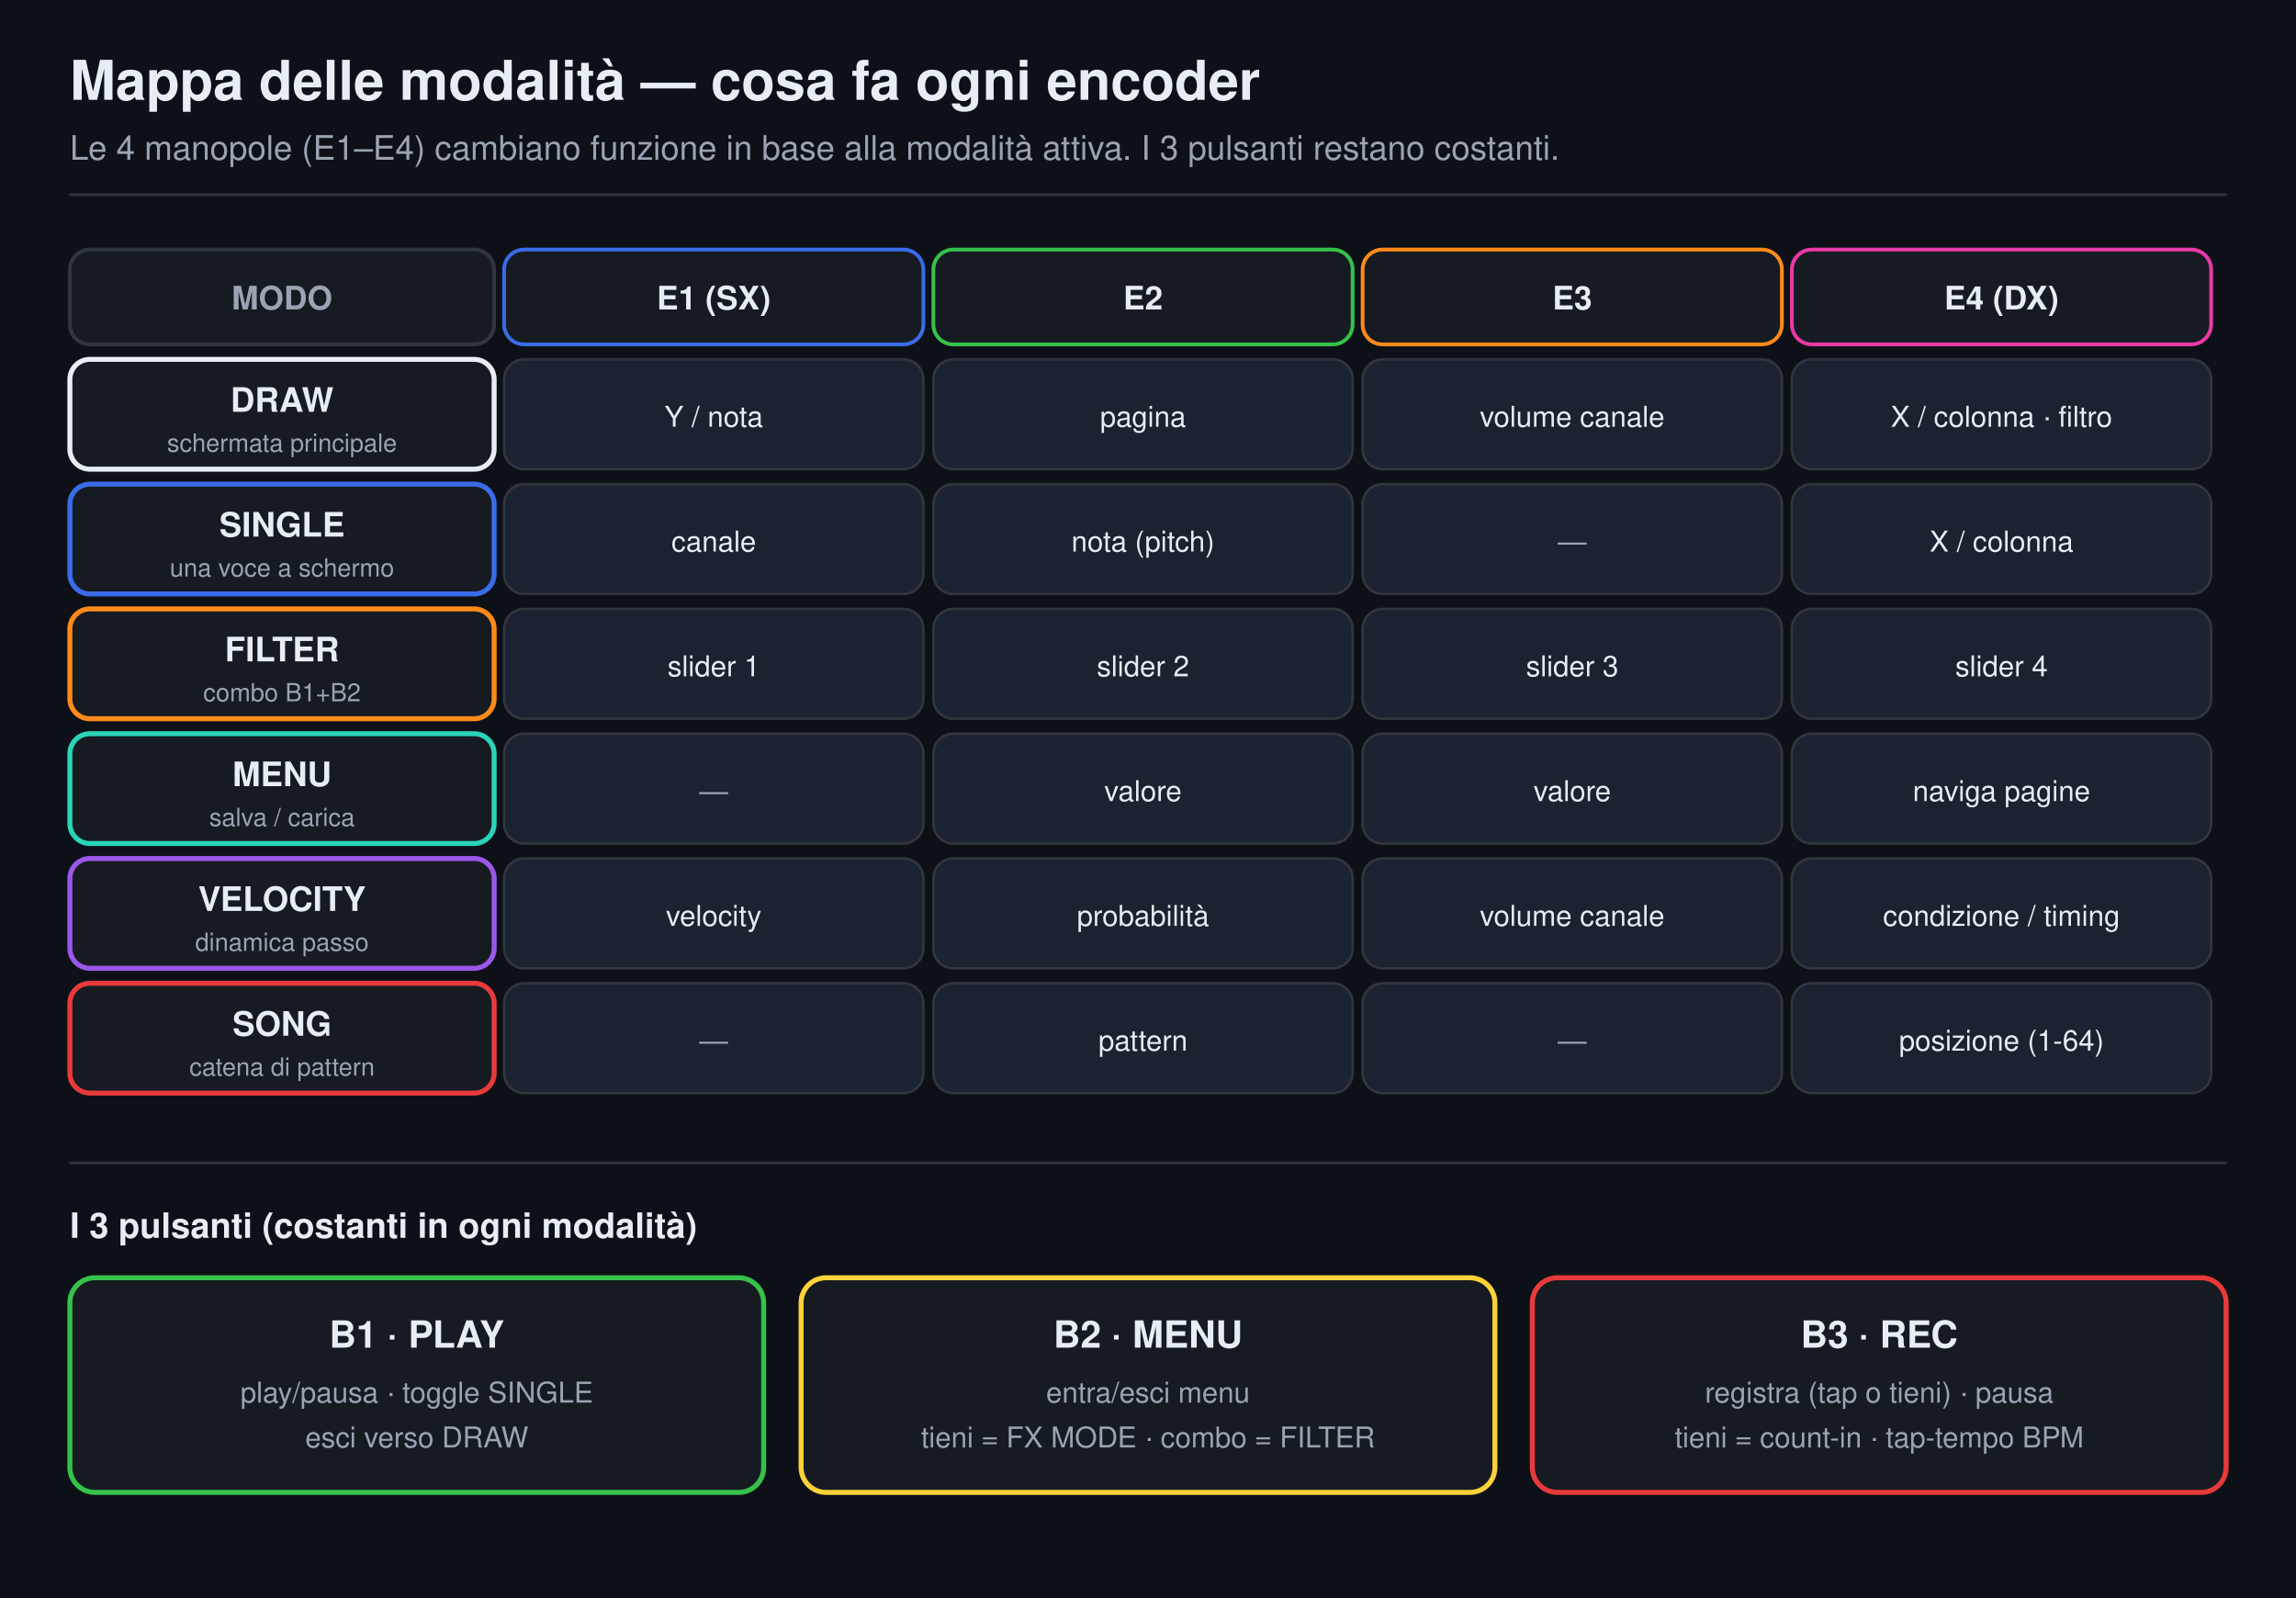
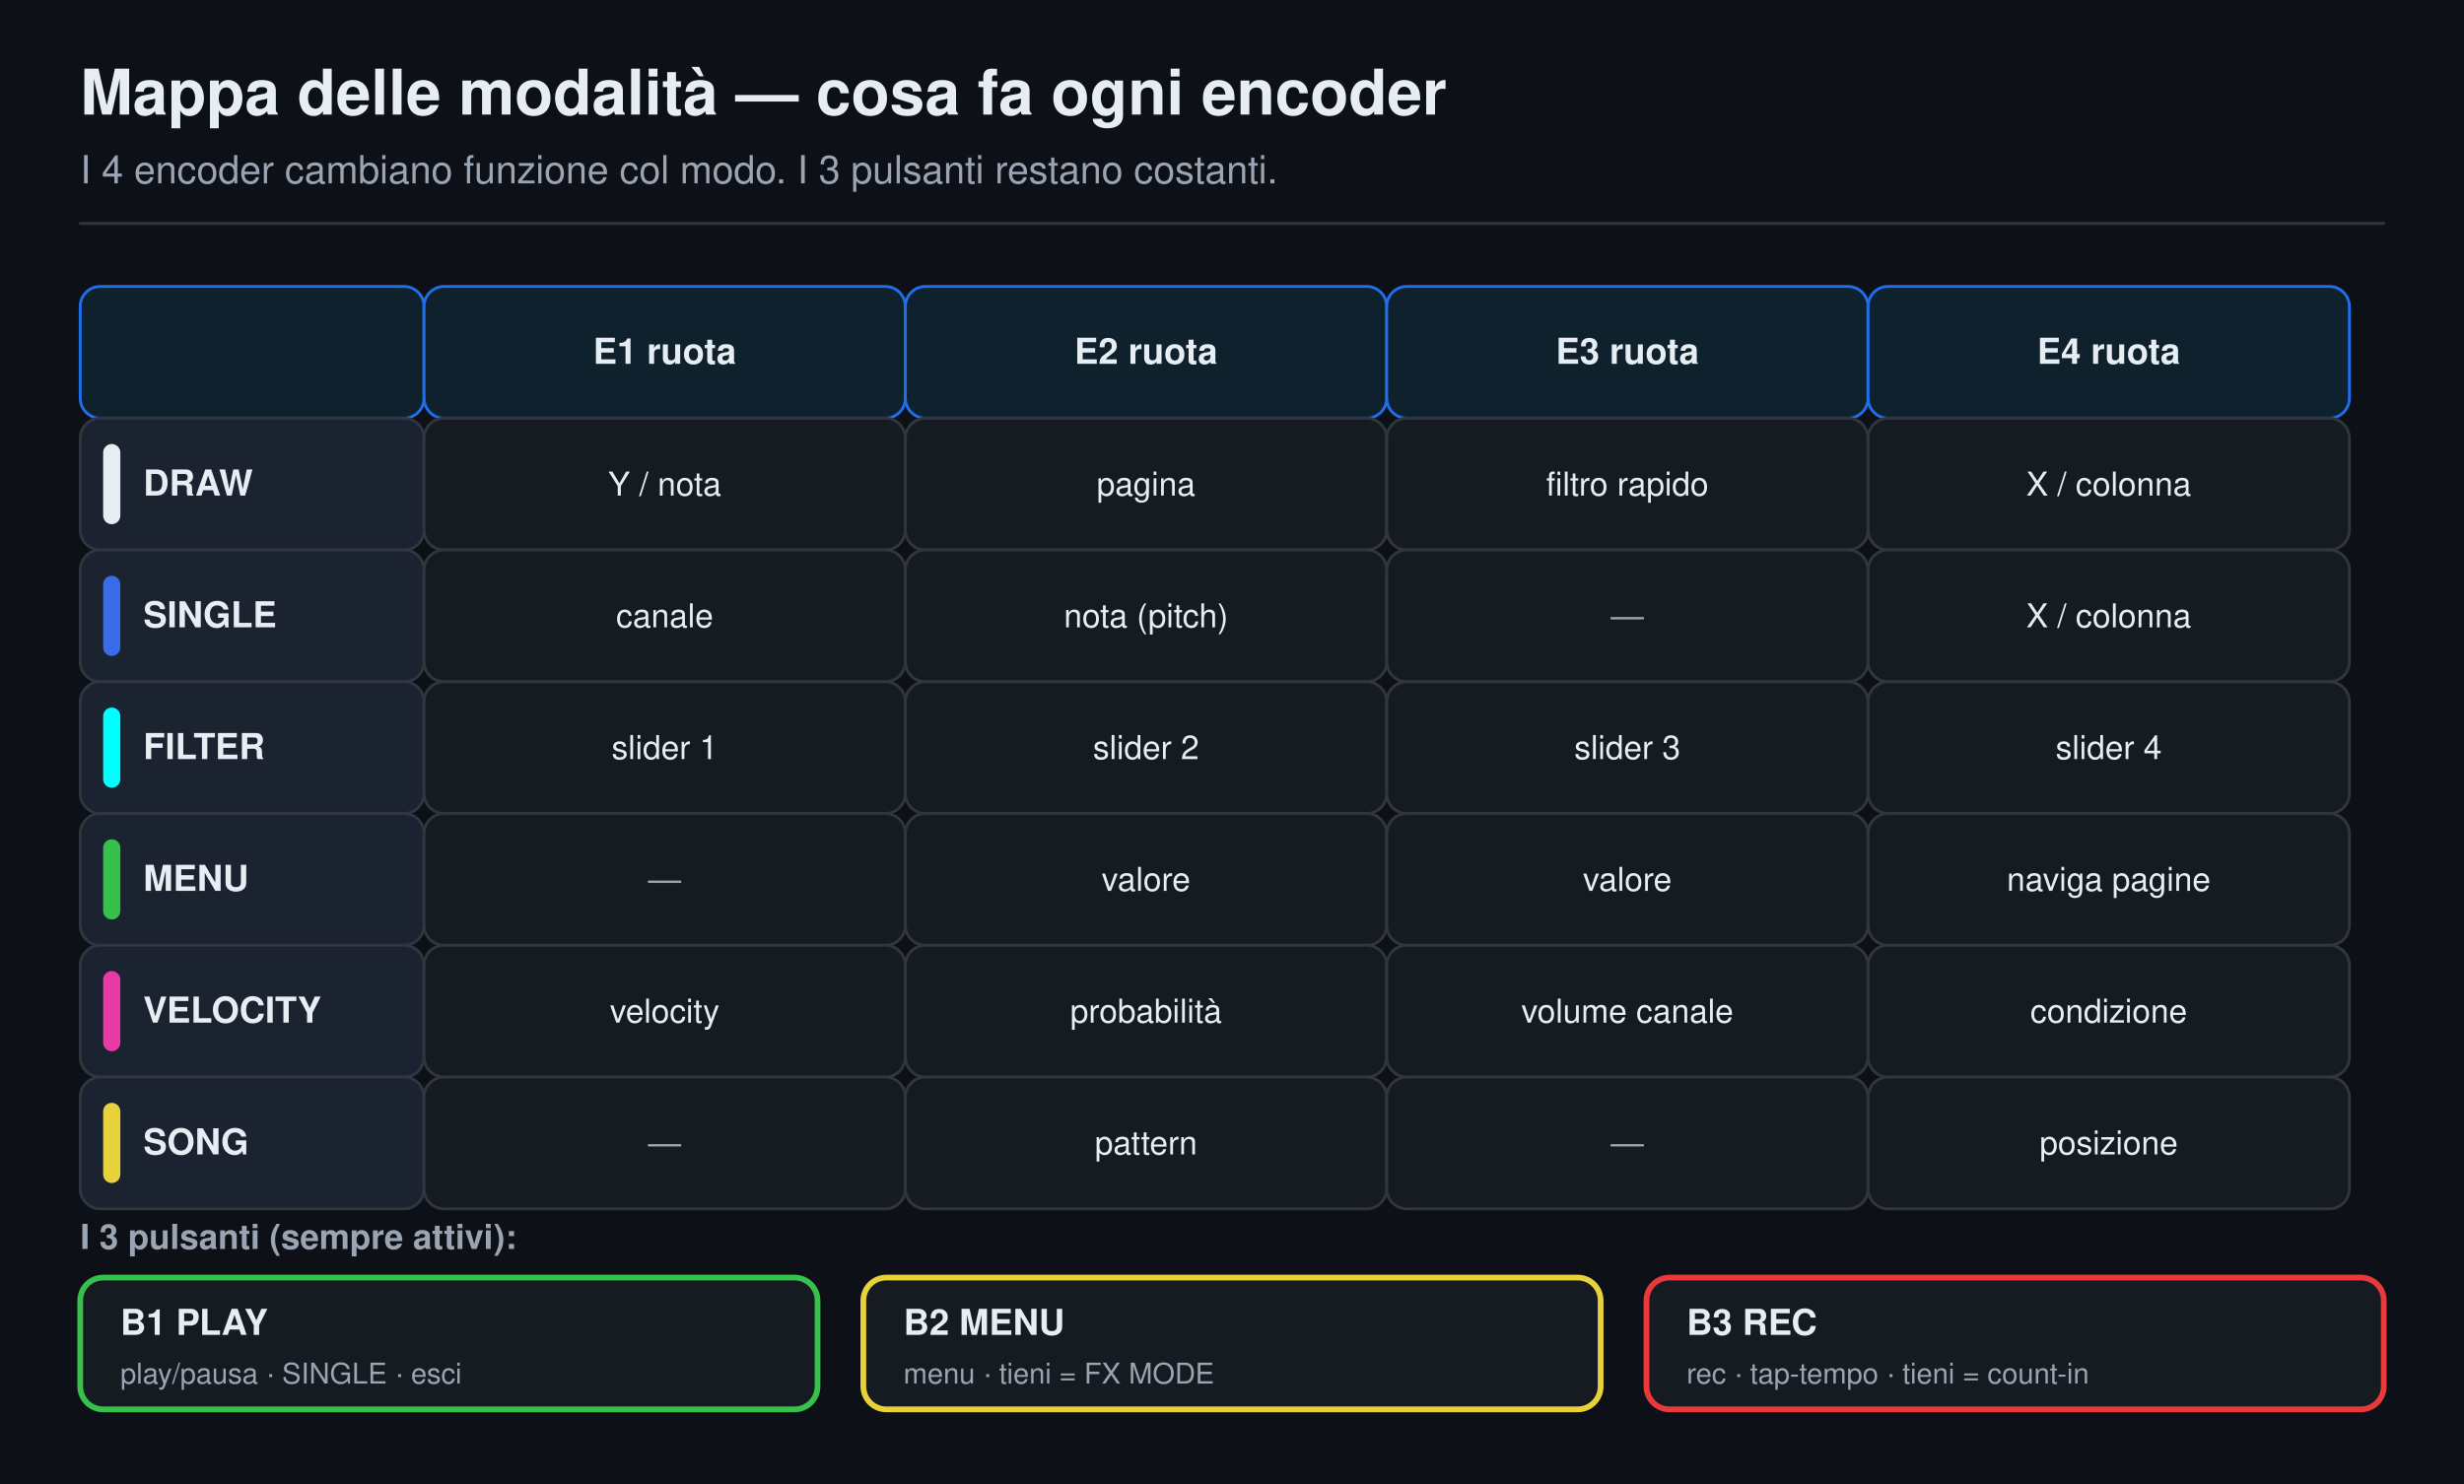
- <svg xmlns="http://www.w3.org/2000/svg" viewBox="0 0 920 640" width="920" height="640" role="img">
-   <rect x="0" y="0" width="920" height="999" rx="0" ry="0" fill="#0d1117" />
+ <svg xmlns="http://www.w3.org/2000/svg" viewBox="0 0 860 518" width="860" height="518" role="img">
+   <rect x="0" y="0" width="860" height="999" rx="0" ry="0" fill="#0d1117" />
  <text x="28" y="40" font-family="'Segoe UI',Helvetica,Arial,sans-serif" font-size="22" fill="#e6edf3" text-anchor="start" font-weight="700">Mappa delle modalità — cosa fa ogni encoder</text>
-   <text x="28" y="64" font-family="'Segoe UI',Helvetica,Arial,sans-serif" font-size="13.5" fill="#9aa4b2" text-anchor="start" font-weight="400">Le 4 manopole (E1–E4) cambiano funzione in base alla modalità attiva. I 3 pulsanti restano costanti.</text>
-   <line x1="28" y1="78" x2="892" y2="78" stroke="#30363d" stroke-width="1" stroke-linecap="round" />
-   <rect x="28" y="100" width="170" height="38" rx="8" ry="8" fill="#161b22" stroke="#30363d" stroke-width="1.5" />
-   <text x="113" y="124" font-family="'Segoe UI',Helvetica,Arial,sans-serif" font-size="13" fill="#9aa4b2" text-anchor="middle" font-weight="700">MODO</text>
-   <rect x="202" y="100" width="168" height="38" rx="8" ry="8" fill="#161b22" stroke="#3A6BE8" stroke-width="1.5" />
-   <text x="286" y="124" font-family="'Segoe UI',Helvetica,Arial,sans-serif" font-size="13" fill="#e6edf3" text-anchor="middle" font-weight="700">E1 (SX)</text>
-   <rect x="374" y="100" width="168" height="38" rx="8" ry="8" fill="#161b22" stroke="#36C24A" stroke-width="1.5" />
-   <text x="458" y="124" font-family="'Segoe UI',Helvetica,Arial,sans-serif" font-size="13" fill="#e6edf3" text-anchor="middle" font-weight="700">E2</text>
-   <rect x="546" y="100" width="168" height="38" rx="8" ry="8" fill="#161b22" stroke="#FF8A1A" stroke-width="1.5" />
-   <text x="630" y="124" font-family="'Segoe UI',Helvetica,Arial,sans-serif" font-size="13" fill="#e6edf3" text-anchor="middle" font-weight="700">E3</text>
-   <rect x="718" y="100" width="168" height="38" rx="8" ry="8" fill="#161b22" stroke="#E83AA6" stroke-width="1.5" />
-   <text x="802" y="124" font-family="'Segoe UI',Helvetica,Arial,sans-serif" font-size="13" fill="#e6edf3" text-anchor="middle" font-weight="700">E4 (DX)</text>
-   <rect x="28" y="144" width="170" height="44" rx="8" ry="8" fill="#161b22" stroke="#e6edf3" stroke-width="2" />
-   <text x="113" y="165" font-family="'Segoe UI',Helvetica,Arial,sans-serif" font-size="13.5" fill="#e6edf3" text-anchor="middle" font-weight="700">DRAW</text>
-   <text x="113" y="181" font-family="'Segoe UI',Helvetica,Arial,sans-serif" font-size="10" fill="#9aa4b2" text-anchor="middle" font-weight="400">schermata principale</text>
-   <rect x="202" y="144" width="168" height="44" rx="8" ry="8" fill="#1b2230" stroke="#30363d" stroke-width="1" />
-   <text x="286" y="171" font-family="'Segoe UI',Helvetica,Arial,sans-serif" font-size="11.5" fill="#e6edf3" text-anchor="middle" font-weight="400">Y / nota</text>
-   <rect x="374" y="144" width="168" height="44" rx="8" ry="8" fill="#1b2230" stroke="#30363d" stroke-width="1" />
-   <text x="458" y="171" font-family="'Segoe UI',Helvetica,Arial,sans-serif" font-size="11.5" fill="#e6edf3" text-anchor="middle" font-weight="400">pagina</text>
-   <rect x="546" y="144" width="168" height="44" rx="8" ry="8" fill="#1b2230" stroke="#30363d" stroke-width="1" />
-   <text x="630" y="171" font-family="'Segoe UI',Helvetica,Arial,sans-serif" font-size="11.5" fill="#e6edf3" text-anchor="middle" font-weight="400">volume canale</text>
-   <rect x="718" y="144" width="168" height="44" rx="8" ry="8" fill="#1b2230" stroke="#30363d" stroke-width="1" />
-   <text x="802" y="171" font-family="'Segoe UI',Helvetica,Arial,sans-serif" font-size="11.5" fill="#e6edf3" text-anchor="middle" font-weight="400">X / colonna · filtro</text>
-   <rect x="28" y="194" width="170" height="44" rx="8" ry="8" fill="#161b22" stroke="#3A6BE8" stroke-width="2" />
-   <text x="113" y="215" font-family="'Segoe UI',Helvetica,Arial,sans-serif" font-size="13.5" fill="#e6edf3" text-anchor="middle" font-weight="700">SINGLE</text>
-   <text x="113" y="231" font-family="'Segoe UI',Helvetica,Arial,sans-serif" font-size="10" fill="#9aa4b2" text-anchor="middle" font-weight="400">una voce a schermo</text>
-   <rect x="202" y="194" width="168" height="44" rx="8" ry="8" fill="#1b2230" stroke="#30363d" stroke-width="1" />
-   <text x="286" y="221" font-family="'Segoe UI',Helvetica,Arial,sans-serif" font-size="11.5" fill="#e6edf3" text-anchor="middle" font-weight="400">canale</text>
-   <rect x="374" y="194" width="168" height="44" rx="8" ry="8" fill="#1b2230" stroke="#30363d" stroke-width="1" />
-   <text x="458" y="221" font-family="'Segoe UI',Helvetica,Arial,sans-serif" font-size="11.5" fill="#e6edf3" text-anchor="middle" font-weight="400">nota (pitch)</text>
-   <rect x="546" y="194" width="168" height="44" rx="8" ry="8" fill="#1b2230" stroke="#30363d" stroke-width="1" />
-   <text x="630" y="221" font-family="'Segoe UI',Helvetica,Arial,sans-serif" font-size="11.5" fill="#9aa4b2" text-anchor="middle" font-weight="400">—</text>
-   <rect x="718" y="194" width="168" height="44" rx="8" ry="8" fill="#1b2230" stroke="#30363d" stroke-width="1" />
-   <text x="802" y="221" font-family="'Segoe UI',Helvetica,Arial,sans-serif" font-size="11.5" fill="#e6edf3" text-anchor="middle" font-weight="400">X / colonna</text>
-   <rect x="28" y="244" width="170" height="44" rx="8" ry="8" fill="#161b22" stroke="#FF8A1A" stroke-width="2" />
-   <text x="113" y="265" font-family="'Segoe UI',Helvetica,Arial,sans-serif" font-size="13.5" fill="#e6edf3" text-anchor="middle" font-weight="700">FILTER</text>
-   <text x="113" y="281" font-family="'Segoe UI',Helvetica,Arial,sans-serif" font-size="10" fill="#9aa4b2" text-anchor="middle" font-weight="400">combo B1+B2</text>
-   <rect x="202" y="244" width="168" height="44" rx="8" ry="8" fill="#1b2230" stroke="#30363d" stroke-width="1" />
-   <text x="286" y="271" font-family="'Segoe UI',Helvetica,Arial,sans-serif" font-size="11.5" fill="#e6edf3" text-anchor="middle" font-weight="400">slider 1</text>
-   <rect x="374" y="244" width="168" height="44" rx="8" ry="8" fill="#1b2230" stroke="#30363d" stroke-width="1" />
-   <text x="458" y="271" font-family="'Segoe UI',Helvetica,Arial,sans-serif" font-size="11.5" fill="#e6edf3" text-anchor="middle" font-weight="400">slider 2</text>
-   <rect x="546" y="244" width="168" height="44" rx="8" ry="8" fill="#1b2230" stroke="#30363d" stroke-width="1" />
-   <text x="630" y="271" font-family="'Segoe UI',Helvetica,Arial,sans-serif" font-size="11.5" fill="#e6edf3" text-anchor="middle" font-weight="400">slider 3</text>
-   <rect x="718" y="244" width="168" height="44" rx="8" ry="8" fill="#1b2230" stroke="#30363d" stroke-width="1" />
-   <text x="802" y="271" font-family="'Segoe UI',Helvetica,Arial,sans-serif" font-size="11.5" fill="#e6edf3" text-anchor="middle" font-weight="400">slider 4</text>
-   <rect x="28" y="294" width="170" height="44" rx="8" ry="8" fill="#161b22" stroke="#2AD4B8" stroke-width="2" />
-   <text x="113" y="315" font-family="'Segoe UI',Helvetica,Arial,sans-serif" font-size="13.5" fill="#e6edf3" text-anchor="middle" font-weight="700">MENU</text>
-   <text x="113" y="331" font-family="'Segoe UI',Helvetica,Arial,sans-serif" font-size="10" fill="#9aa4b2" text-anchor="middle" font-weight="400">salva / carica</text>
-   <rect x="202" y="294" width="168" height="44" rx="8" ry="8" fill="#1b2230" stroke="#30363d" stroke-width="1" />
-   <text x="286" y="321" font-family="'Segoe UI',Helvetica,Arial,sans-serif" font-size="11.5" fill="#9aa4b2" text-anchor="middle" font-weight="400">—</text>
-   <rect x="374" y="294" width="168" height="44" rx="8" ry="8" fill="#1b2230" stroke="#30363d" stroke-width="1" />
-   <text x="458" y="321" font-family="'Segoe UI',Helvetica,Arial,sans-serif" font-size="11.5" fill="#e6edf3" text-anchor="middle" font-weight="400">valore</text>
-   <rect x="546" y="294" width="168" height="44" rx="8" ry="8" fill="#1b2230" stroke="#30363d" stroke-width="1" />
-   <text x="630" y="321" font-family="'Segoe UI',Helvetica,Arial,sans-serif" font-size="11.5" fill="#e6edf3" text-anchor="middle" font-weight="400">valore</text>
-   <rect x="718" y="294" width="168" height="44" rx="8" ry="8" fill="#1b2230" stroke="#30363d" stroke-width="1" />
-   <text x="802" y="321" font-family="'Segoe UI',Helvetica,Arial,sans-serif" font-size="11.5" fill="#e6edf3" text-anchor="middle" font-weight="400">naviga pagine</text>
-   <rect x="28" y="344" width="170" height="44" rx="8" ry="8" fill="#161b22" stroke="#9A57E8" stroke-width="2" />
-   <text x="113" y="365" font-family="'Segoe UI',Helvetica,Arial,sans-serif" font-size="13.5" fill="#e6edf3" text-anchor="middle" font-weight="700">VELOCITY</text>
-   <text x="113" y="381" font-family="'Segoe UI',Helvetica,Arial,sans-serif" font-size="10" fill="#9aa4b2" text-anchor="middle" font-weight="400">dinamica passo</text>
-   <rect x="202" y="344" width="168" height="44" rx="8" ry="8" fill="#1b2230" stroke="#30363d" stroke-width="1" />
-   <text x="286" y="371" font-family="'Segoe UI',Helvetica,Arial,sans-serif" font-size="11.5" fill="#e6edf3" text-anchor="middle" font-weight="400">velocity</text>
-   <rect x="374" y="344" width="168" height="44" rx="8" ry="8" fill="#1b2230" stroke="#30363d" stroke-width="1" />
-   <text x="458" y="371" font-family="'Segoe UI',Helvetica,Arial,sans-serif" font-size="11.5" fill="#e6edf3" text-anchor="middle" font-weight="400">probabilità</text>
-   <rect x="546" y="344" width="168" height="44" rx="8" ry="8" fill="#1b2230" stroke="#30363d" stroke-width="1" />
-   <text x="630" y="371" font-family="'Segoe UI',Helvetica,Arial,sans-serif" font-size="11.5" fill="#e6edf3" text-anchor="middle" font-weight="400">volume canale</text>
-   <rect x="718" y="344" width="168" height="44" rx="8" ry="8" fill="#1b2230" stroke="#30363d" stroke-width="1" />
-   <text x="802" y="371" font-family="'Segoe UI',Helvetica,Arial,sans-serif" font-size="11.5" fill="#e6edf3" text-anchor="middle" font-weight="400">condizione / timing</text>
-   <rect x="28" y="394" width="170" height="44" rx="8" ry="8" fill="#161b22" stroke="#E83A3A" stroke-width="2" />
-   <text x="113" y="415" font-family="'Segoe UI',Helvetica,Arial,sans-serif" font-size="13.5" fill="#e6edf3" text-anchor="middle" font-weight="700">SONG</text>
-   <text x="113" y="431" font-family="'Segoe UI',Helvetica,Arial,sans-serif" font-size="10" fill="#9aa4b2" text-anchor="middle" font-weight="400">catena di pattern</text>
-   <rect x="202" y="394" width="168" height="44" rx="8" ry="8" fill="#1b2230" stroke="#30363d" stroke-width="1" />
-   <text x="286" y="421" font-family="'Segoe UI',Helvetica,Arial,sans-serif" font-size="11.5" fill="#9aa4b2" text-anchor="middle" font-weight="400">—</text>
-   <rect x="374" y="394" width="168" height="44" rx="8" ry="8" fill="#1b2230" stroke="#30363d" stroke-width="1" />
-   <text x="458" y="421" font-family="'Segoe UI',Helvetica,Arial,sans-serif" font-size="11.5" fill="#e6edf3" text-anchor="middle" font-weight="400">pattern</text>
-   <rect x="546" y="394" width="168" height="44" rx="8" ry="8" fill="#1b2230" stroke="#30363d" stroke-width="1" />
-   <text x="630" y="421" font-family="'Segoe UI',Helvetica,Arial,sans-serif" font-size="11.5" fill="#9aa4b2" text-anchor="middle" font-weight="400">—</text>
-   <rect x="718" y="394" width="168" height="44" rx="8" ry="8" fill="#1b2230" stroke="#30363d" stroke-width="1" />
-   <text x="802" y="421" font-family="'Segoe UI',Helvetica,Arial,sans-serif" font-size="11.5" fill="#e6edf3" text-anchor="middle" font-weight="400">posizione (1-64)</text>
-   <line x1="28" y1="466" x2="892" y2="466" stroke="#30363d" stroke-width="1" stroke-linecap="round" />
-   <text x="28" y="496" font-family="'Segoe UI',Helvetica,Arial,sans-serif" font-size="14" fill="#e6edf3" text-anchor="start" font-weight="700">I 3 pulsanti (costanti in ogni modalità)</text>
-   <rect x="28" y="512" width="278" height="86" rx="10" ry="10" fill="#161b22" stroke="#36C24A" stroke-width="2" />
-   <text x="167" y="540" font-family="'Segoe UI',Helvetica,Arial,sans-serif" font-size="15" fill="#e6edf3" text-anchor="middle" font-weight="700">B1 · PLAY</text>
-   <text x="167" y="562" font-family="'Segoe UI',Helvetica,Arial,sans-serif" font-size="11.5" fill="#9aa4b2" text-anchor="middle" font-weight="400">play/pausa · toggle SINGLE</text>
-   <text x="167" y="580" font-family="'Segoe UI',Helvetica,Arial,sans-serif" font-size="11.5" fill="#9aa4b2" text-anchor="middle" font-weight="400">esci verso DRAW</text>
-   <rect x="321" y="512" width="278" height="86" rx="10" ry="10" fill="#161b22" stroke="#FFD23A" stroke-width="2" />
-   <text x="460" y="540" font-family="'Segoe UI',Helvetica,Arial,sans-serif" font-size="15" fill="#e6edf3" text-anchor="middle" font-weight="700">B2 · MENU</text>
-   <text x="460" y="562" font-family="'Segoe UI',Helvetica,Arial,sans-serif" font-size="11.5" fill="#9aa4b2" text-anchor="middle" font-weight="400">entra/esci menu</text>
-   <text x="460" y="580" font-family="'Segoe UI',Helvetica,Arial,sans-serif" font-size="11.5" fill="#9aa4b2" text-anchor="middle" font-weight="400">tieni = FX MODE · combo = FILTER</text>
-   <rect x="614" y="512" width="278" height="86" rx="10" ry="10" fill="#161b22" stroke="#E83A3A" stroke-width="2" />
-   <text x="753" y="540" font-family="'Segoe UI',Helvetica,Arial,sans-serif" font-size="15" fill="#e6edf3" text-anchor="middle" font-weight="700">B3 · REC</text>
-   <text x="753" y="562" font-family="'Segoe UI',Helvetica,Arial,sans-serif" font-size="11.5" fill="#9aa4b2" text-anchor="middle" font-weight="400">registra (tap o tieni) · pausa</text>
-   <text x="753" y="580" font-family="'Segoe UI',Helvetica,Arial,sans-serif" font-size="11.5" fill="#9aa4b2" text-anchor="middle" font-weight="400">tieni = count-in · tap-tempo BPM</text>
+   <text x="28" y="64" font-family="'Segoe UI',Helvetica,Arial,sans-serif" font-size="13.5" fill="#9aa4b2" text-anchor="start" font-weight="400">I 4 encoder cambiano funzione col modo. I 3 pulsanti restano costanti.</text>
+   <line x1="28" y1="78" x2="832" y2="78" stroke="#30363d" stroke-width="1" stroke-linecap="round" />
+   <rect x="28" y="100" width="120" height="46" rx="7" ry="7" fill="#10212e" stroke="#1f6feb" stroke-width="1" />
+   <text x="88.0" y="127.0" font-family="'Segoe UI',Helvetica,Arial,sans-serif" font-size="12.5" fill="#e6edf3" text-anchor="middle" font-weight="700" />
+   <rect x="148" y="100" width="168" height="46" rx="7" ry="7" fill="#10212e" stroke="#1f6feb" stroke-width="1" />
+   <text x="232.0" y="127.0" font-family="'Segoe UI',Helvetica,Arial,sans-serif" font-size="12.5" fill="#e6edf3" text-anchor="middle" font-weight="700">E1 ruota</text>
+   <rect x="316" y="100" width="168" height="46" rx="7" ry="7" fill="#10212e" stroke="#1f6feb" stroke-width="1" />
+   <text x="400.0" y="127.0" font-family="'Segoe UI',Helvetica,Arial,sans-serif" font-size="12.5" fill="#e6edf3" text-anchor="middle" font-weight="700">E2 ruota</text>
+   <rect x="484" y="100" width="168" height="46" rx="7" ry="7" fill="#10212e" stroke="#1f6feb" stroke-width="1" />
+   <text x="568.0" y="127.0" font-family="'Segoe UI',Helvetica,Arial,sans-serif" font-size="12.5" fill="#e6edf3" text-anchor="middle" font-weight="700">E3 ruota</text>
+   <rect x="652" y="100" width="168" height="46" rx="7" ry="7" fill="#10212e" stroke="#1f6feb" stroke-width="1" />
+   <text x="736.0" y="127.0" font-family="'Segoe UI',Helvetica,Arial,sans-serif" font-size="12.5" fill="#e6edf3" text-anchor="middle" font-weight="700">E4 ruota</text>
+   <rect x="28" y="146" width="120" height="46" rx="7" ry="7" fill="#1b2230" stroke="#30363d" stroke-width="1" />
+   <rect x="36" y="155" width="6" height="28" rx="3" ry="3" fill="#e6edf3" />
+   <text x="50" y="173.0" font-family="'Segoe UI',Helvetica,Arial,sans-serif" font-size="12.5" fill="#e6edf3" text-anchor="start" font-weight="700">DRAW</text>
+   <rect x="148" y="146" width="168" height="46" rx="7" ry="7" fill="#161b22" stroke="#30363d" stroke-width="1" />
+   <text x="232.0" y="173.0" font-family="'Segoe UI',Helvetica,Arial,sans-serif" font-size="11.5" fill="#e6edf3" text-anchor="middle" font-weight="400">Y / nota</text>
+   <rect x="316" y="146" width="168" height="46" rx="7" ry="7" fill="#161b22" stroke="#30363d" stroke-width="1" />
+   <text x="400.0" y="173.0" font-family="'Segoe UI',Helvetica,Arial,sans-serif" font-size="11.5" fill="#e6edf3" text-anchor="middle" font-weight="400">pagina</text>
+   <rect x="484" y="146" width="168" height="46" rx="7" ry="7" fill="#161b22" stroke="#30363d" stroke-width="1" />
+   <text x="568.0" y="173.0" font-family="'Segoe UI',Helvetica,Arial,sans-serif" font-size="11.5" fill="#e6edf3" text-anchor="middle" font-weight="400">filtro rapido</text>
+   <rect x="652" y="146" width="168" height="46" rx="7" ry="7" fill="#161b22" stroke="#30363d" stroke-width="1" />
+   <text x="736.0" y="173.0" font-family="'Segoe UI',Helvetica,Arial,sans-serif" font-size="11.5" fill="#e6edf3" text-anchor="middle" font-weight="400">X / colonna</text>
+   <rect x="28" y="192" width="120" height="46" rx="7" ry="7" fill="#1b2230" stroke="#30363d" stroke-width="1" />
+   <rect x="36" y="201" width="6" height="28" rx="3" ry="3" fill="#3A6BE8" />
+   <text x="50" y="219.0" font-family="'Segoe UI',Helvetica,Arial,sans-serif" font-size="12.5" fill="#e6edf3" text-anchor="start" font-weight="700">SINGLE</text>
+   <rect x="148" y="192" width="168" height="46" rx="7" ry="7" fill="#161b22" stroke="#30363d" stroke-width="1" />
+   <text x="232.0" y="219.0" font-family="'Segoe UI',Helvetica,Arial,sans-serif" font-size="11.5" fill="#e6edf3" text-anchor="middle" font-weight="400">canale</text>
+   <rect x="316" y="192" width="168" height="46" rx="7" ry="7" fill="#161b22" stroke="#30363d" stroke-width="1" />
+   <text x="400.0" y="219.0" font-family="'Segoe UI',Helvetica,Arial,sans-serif" font-size="11.5" fill="#e6edf3" text-anchor="middle" font-weight="400">nota (pitch)</text>
+   <rect x="484" y="192" width="168" height="46" rx="7" ry="7" fill="#161b22" stroke="#30363d" stroke-width="1" />
+   <text x="568.0" y="219.0" font-family="'Segoe UI',Helvetica,Arial,sans-serif" font-size="11.5" fill="#9aa4b2" text-anchor="middle" font-weight="400">—</text>
+   <rect x="652" y="192" width="168" height="46" rx="7" ry="7" fill="#161b22" stroke="#30363d" stroke-width="1" />
+   <text x="736.0" y="219.0" font-family="'Segoe UI',Helvetica,Arial,sans-serif" font-size="11.5" fill="#e6edf3" text-anchor="middle" font-weight="400">X / colonna</text>
+   <rect x="28" y="238" width="120" height="46" rx="7" ry="7" fill="#1b2230" stroke="#30363d" stroke-width="1" />
+   <rect x="36" y="247" width="6" height="28" rx="3" ry="3" fill="#00FFFF" />
+   <text x="50" y="265.0" font-family="'Segoe UI',Helvetica,Arial,sans-serif" font-size="12.5" fill="#e6edf3" text-anchor="start" font-weight="700">FILTER</text>
+   <rect x="148" y="238" width="168" height="46" rx="7" ry="7" fill="#161b22" stroke="#30363d" stroke-width="1" />
+   <text x="232.0" y="265.0" font-family="'Segoe UI',Helvetica,Arial,sans-serif" font-size="11.5" fill="#e6edf3" text-anchor="middle" font-weight="400">slider 1</text>
+   <rect x="316" y="238" width="168" height="46" rx="7" ry="7" fill="#161b22" stroke="#30363d" stroke-width="1" />
+   <text x="400.0" y="265.0" font-family="'Segoe UI',Helvetica,Arial,sans-serif" font-size="11.5" fill="#e6edf3" text-anchor="middle" font-weight="400">slider 2</text>
+   <rect x="484" y="238" width="168" height="46" rx="7" ry="7" fill="#161b22" stroke="#30363d" stroke-width="1" />
+   <text x="568.0" y="265.0" font-family="'Segoe UI',Helvetica,Arial,sans-serif" font-size="11.5" fill="#e6edf3" text-anchor="middle" font-weight="400">slider 3</text>
+   <rect x="652" y="238" width="168" height="46" rx="7" ry="7" fill="#161b22" stroke="#30363d" stroke-width="1" />
+   <text x="736.0" y="265.0" font-family="'Segoe UI',Helvetica,Arial,sans-serif" font-size="11.5" fill="#e6edf3" text-anchor="middle" font-weight="400">slider 4</text>
+   <rect x="28" y="284" width="120" height="46" rx="7" ry="7" fill="#1b2230" stroke="#30363d" stroke-width="1" />
+   <rect x="36" y="293" width="6" height="28" rx="3" ry="3" fill="#36C24A" />
+   <text x="50" y="311.0" font-family="'Segoe UI',Helvetica,Arial,sans-serif" font-size="12.5" fill="#e6edf3" text-anchor="start" font-weight="700">MENU</text>
+   <rect x="148" y="284" width="168" height="46" rx="7" ry="7" fill="#161b22" stroke="#30363d" stroke-width="1" />
+   <text x="232.0" y="311.0" font-family="'Segoe UI',Helvetica,Arial,sans-serif" font-size="11.5" fill="#9aa4b2" text-anchor="middle" font-weight="400">—</text>
+   <rect x="316" y="284" width="168" height="46" rx="7" ry="7" fill="#161b22" stroke="#30363d" stroke-width="1" />
+   <text x="400.0" y="311.0" font-family="'Segoe UI',Helvetica,Arial,sans-serif" font-size="11.5" fill="#e6edf3" text-anchor="middle" font-weight="400">valore</text>
+   <rect x="484" y="284" width="168" height="46" rx="7" ry="7" fill="#161b22" stroke="#30363d" stroke-width="1" />
+   <text x="568.0" y="311.0" font-family="'Segoe UI',Helvetica,Arial,sans-serif" font-size="11.5" fill="#e6edf3" text-anchor="middle" font-weight="400">valore</text>
+   <rect x="652" y="284" width="168" height="46" rx="7" ry="7" fill="#161b22" stroke="#30363d" stroke-width="1" />
+   <text x="736.0" y="311.0" font-family="'Segoe UI',Helvetica,Arial,sans-serif" font-size="11.5" fill="#e6edf3" text-anchor="middle" font-weight="400">naviga pagine</text>
+   <rect x="28" y="330" width="120" height="46" rx="7" ry="7" fill="#1b2230" stroke="#30363d" stroke-width="1" />
+   <rect x="36" y="339" width="6" height="28" rx="3" ry="3" fill="#E83AA6" />
+   <text x="50" y="357.0" font-family="'Segoe UI',Helvetica,Arial,sans-serif" font-size="12.5" fill="#e6edf3" text-anchor="start" font-weight="700">VELOCITY</text>
+   <rect x="148" y="330" width="168" height="46" rx="7" ry="7" fill="#161b22" stroke="#30363d" stroke-width="1" />
+   <text x="232.0" y="357.0" font-family="'Segoe UI',Helvetica,Arial,sans-serif" font-size="11.5" fill="#e6edf3" text-anchor="middle" font-weight="400">velocity</text>
+   <rect x="316" y="330" width="168" height="46" rx="7" ry="7" fill="#161b22" stroke="#30363d" stroke-width="1" />
+   <text x="400.0" y="357.0" font-family="'Segoe UI',Helvetica,Arial,sans-serif" font-size="11.5" fill="#e6edf3" text-anchor="middle" font-weight="400">probabilità</text>
+   <rect x="484" y="330" width="168" height="46" rx="7" ry="7" fill="#161b22" stroke="#30363d" stroke-width="1" />
+   <text x="568.0" y="357.0" font-family="'Segoe UI',Helvetica,Arial,sans-serif" font-size="11.5" fill="#e6edf3" text-anchor="middle" font-weight="400">volume canale</text>
+   <rect x="652" y="330" width="168" height="46" rx="7" ry="7" fill="#161b22" stroke="#30363d" stroke-width="1" />
+   <text x="736.0" y="357.0" font-family="'Segoe UI',Helvetica,Arial,sans-serif" font-size="11.5" fill="#e6edf3" text-anchor="middle" font-weight="400">condizione</text>
+   <rect x="28" y="376" width="120" height="46" rx="7" ry="7" fill="#1b2230" stroke="#30363d" stroke-width="1" />
+   <rect x="36" y="385" width="6" height="28" rx="3" ry="3" fill="#E8D23A" />
+   <text x="50" y="403.0" font-family="'Segoe UI',Helvetica,Arial,sans-serif" font-size="12.5" fill="#e6edf3" text-anchor="start" font-weight="700">SONG</text>
+   <rect x="148" y="376" width="168" height="46" rx="7" ry="7" fill="#161b22" stroke="#30363d" stroke-width="1" />
+   <text x="232.0" y="403.0" font-family="'Segoe UI',Helvetica,Arial,sans-serif" font-size="11.5" fill="#9aa4b2" text-anchor="middle" font-weight="400">—</text>
+   <rect x="316" y="376" width="168" height="46" rx="7" ry="7" fill="#161b22" stroke="#30363d" stroke-width="1" />
+   <text x="400.0" y="403.0" font-family="'Segoe UI',Helvetica,Arial,sans-serif" font-size="11.5" fill="#e6edf3" text-anchor="middle" font-weight="400">pattern</text>
+   <rect x="484" y="376" width="168" height="46" rx="7" ry="7" fill="#161b22" stroke="#30363d" stroke-width="1" />
+   <text x="568.0" y="403.0" font-family="'Segoe UI',Helvetica,Arial,sans-serif" font-size="11.5" fill="#9aa4b2" text-anchor="middle" font-weight="400">—</text>
+   <rect x="652" y="376" width="168" height="46" rx="7" ry="7" fill="#161b22" stroke="#30363d" stroke-width="1" />
+   <text x="736.0" y="403.0" font-family="'Segoe UI',Helvetica,Arial,sans-serif" font-size="11.5" fill="#e6edf3" text-anchor="middle" font-weight="400">posizione</text>
+   <text x="28" y="436" font-family="'Segoe UI',Helvetica,Arial,sans-serif" font-size="12" fill="#9aa4b2" text-anchor="start" font-weight="600">I 3 pulsanti (sempre attivi):</text>
+   <rect x="28.0" y="446" width="257.333" height="46" rx="8" ry="8" fill="#161b22" stroke="#36C24A" stroke-width="2" />
+   <text x="42.0" y="466" font-family="'Segoe UI',Helvetica,Arial,sans-serif" font-size="12.5" fill="#e6edf3" text-anchor="start" font-weight="700">B1 PLAY</text>
+   <text x="42.0" y="483" font-family="'Segoe UI',Helvetica,Arial,sans-serif" font-size="10" fill="#9aa4b2" text-anchor="start" font-weight="400">play/pausa · SINGLE · esci</text>
+   <rect x="301.333" y="446" width="257.333" height="46" rx="8" ry="8" fill="#161b22" stroke="#E8D23A" stroke-width="2" />
+   <text x="315.333" y="466" font-family="'Segoe UI',Helvetica,Arial,sans-serif" font-size="12.5" fill="#e6edf3" text-anchor="start" font-weight="700">B2 MENU</text>
+   <text x="315.333" y="483" font-family="'Segoe UI',Helvetica,Arial,sans-serif" font-size="10" fill="#9aa4b2" text-anchor="start" font-weight="400">menu · tieni = FX MODE</text>
+   <rect x="574.667" y="446" width="257.333" height="46" rx="8" ry="8" fill="#161b22" stroke="#E83A3A" stroke-width="2" />
+   <text x="588.667" y="466" font-family="'Segoe UI',Helvetica,Arial,sans-serif" font-size="12.5" fill="#e6edf3" text-anchor="start" font-weight="700">B3 REC</text>
+   <text x="588.667" y="483" font-family="'Segoe UI',Helvetica,Arial,sans-serif" font-size="10" fill="#9aa4b2" text-anchor="start" font-weight="400">rec · tap-tempo · tieni = count-in</text>
</svg>
